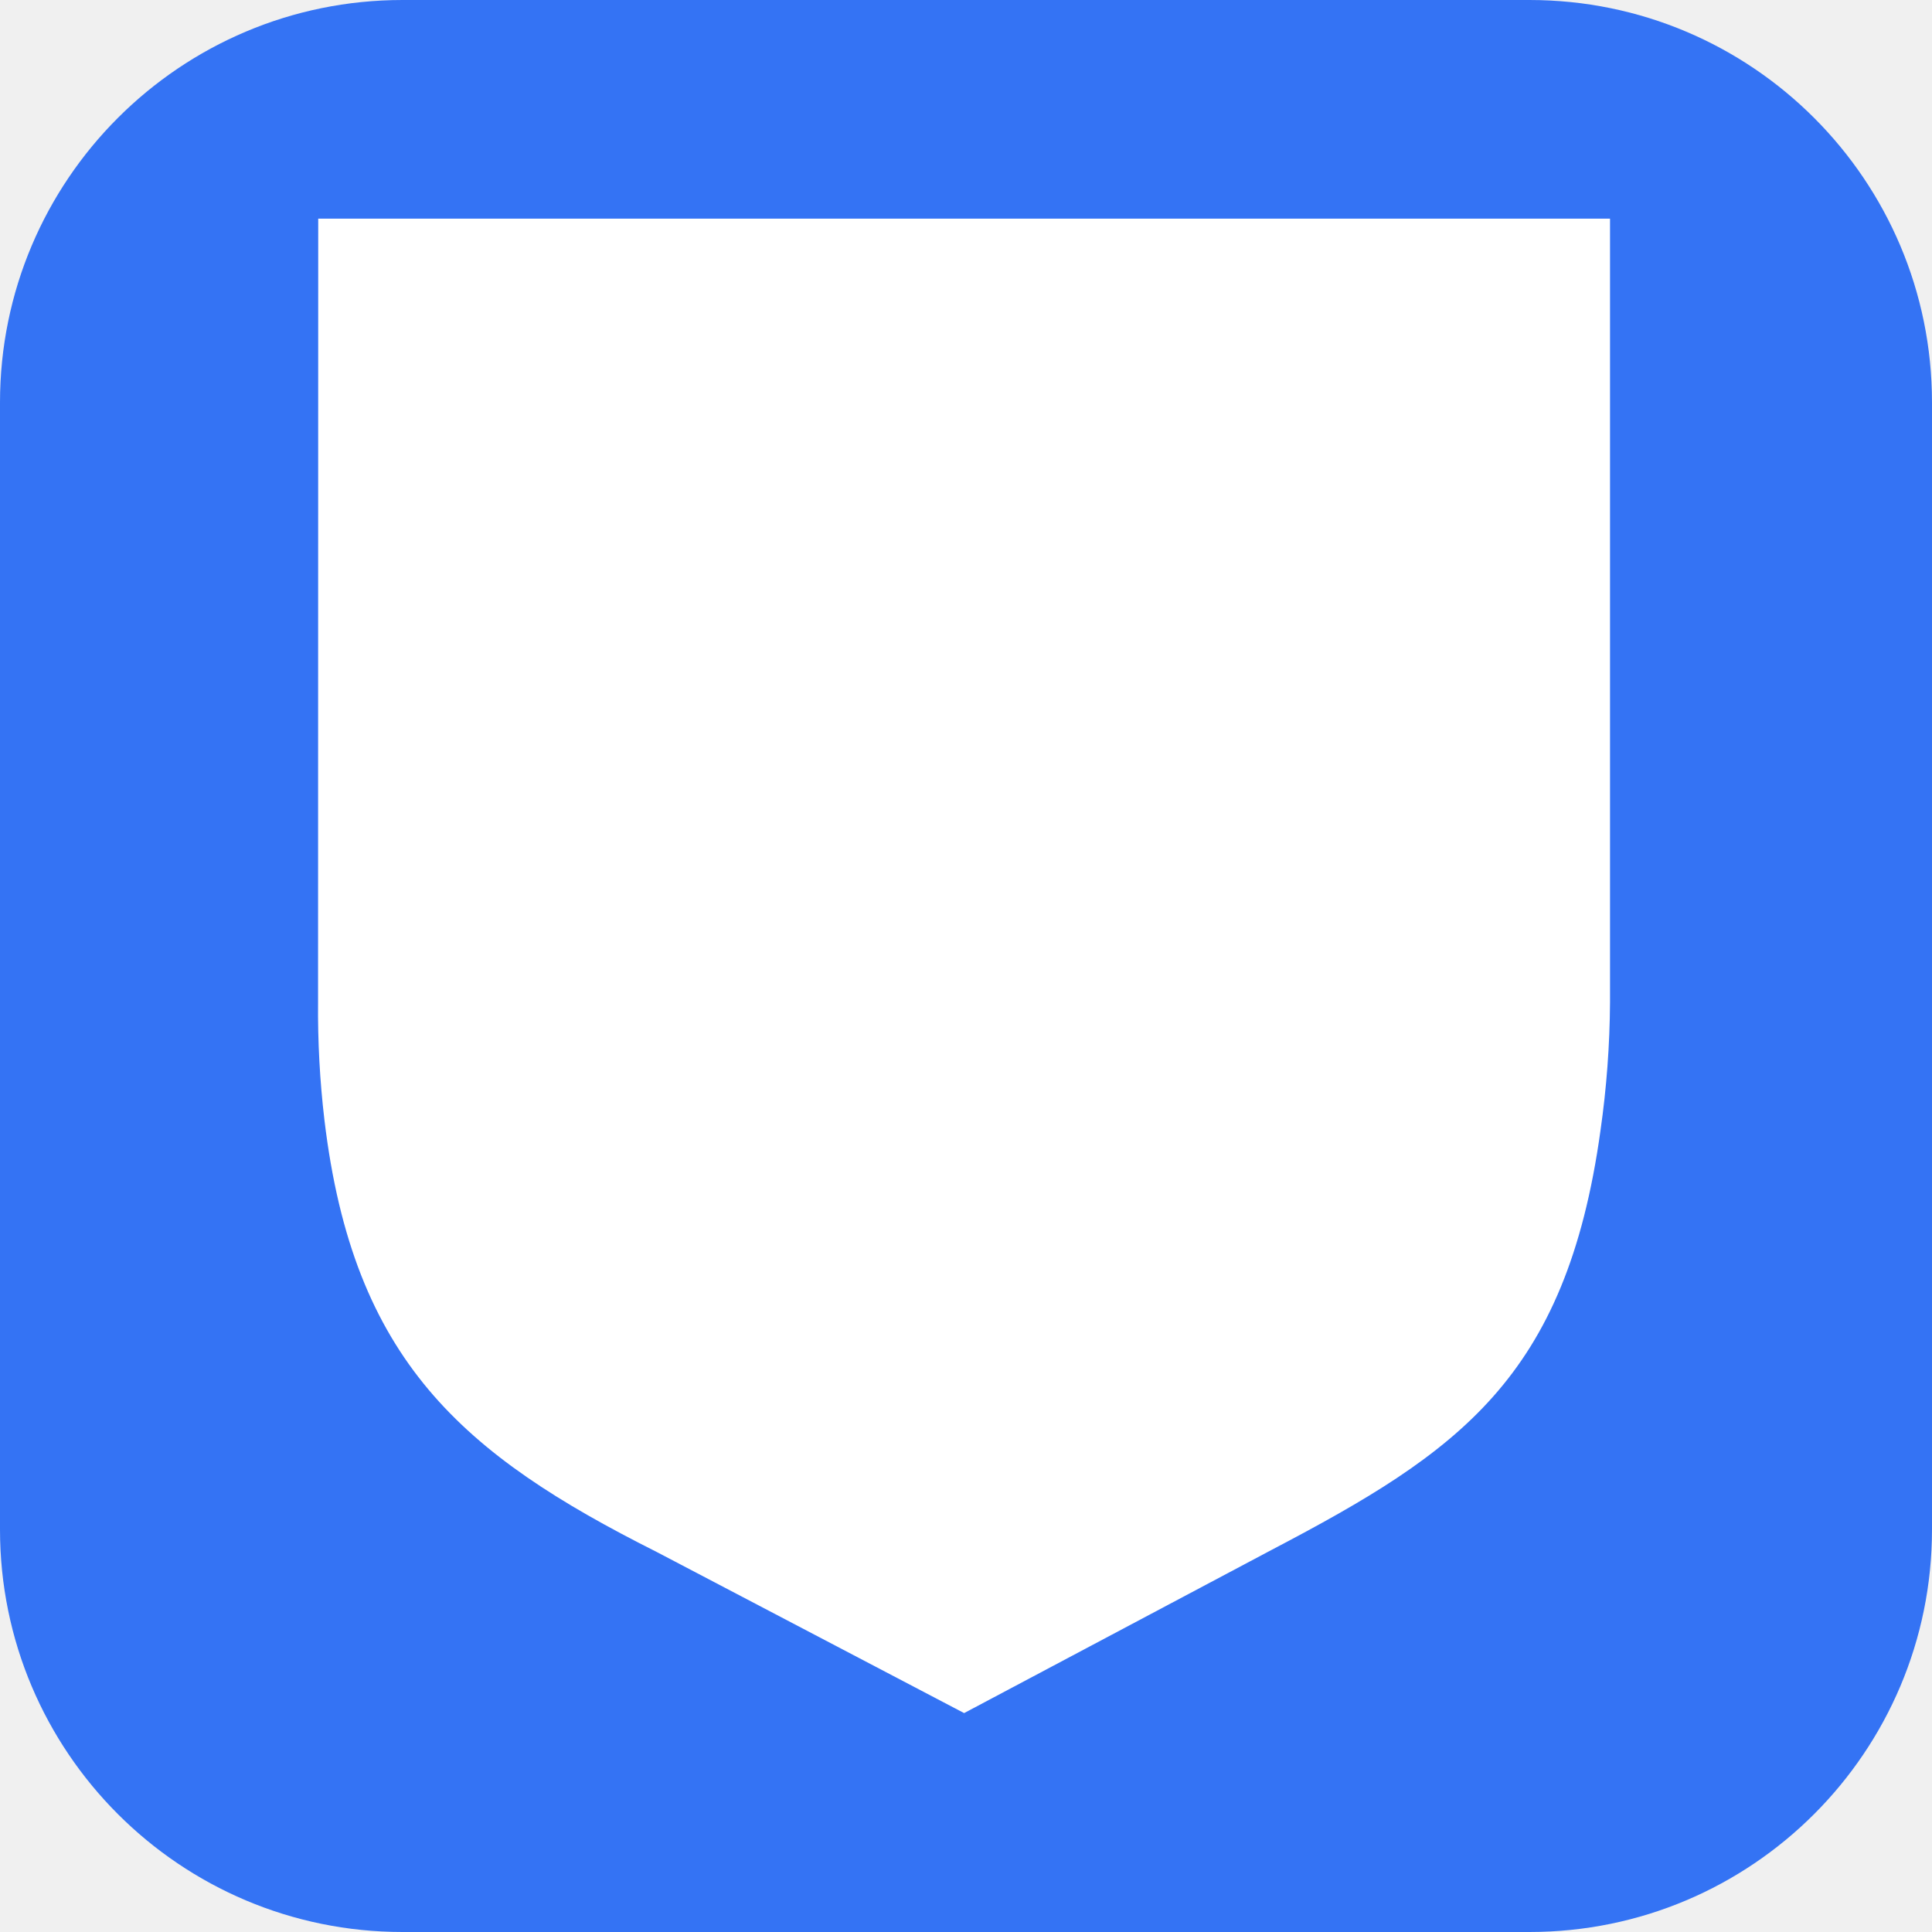
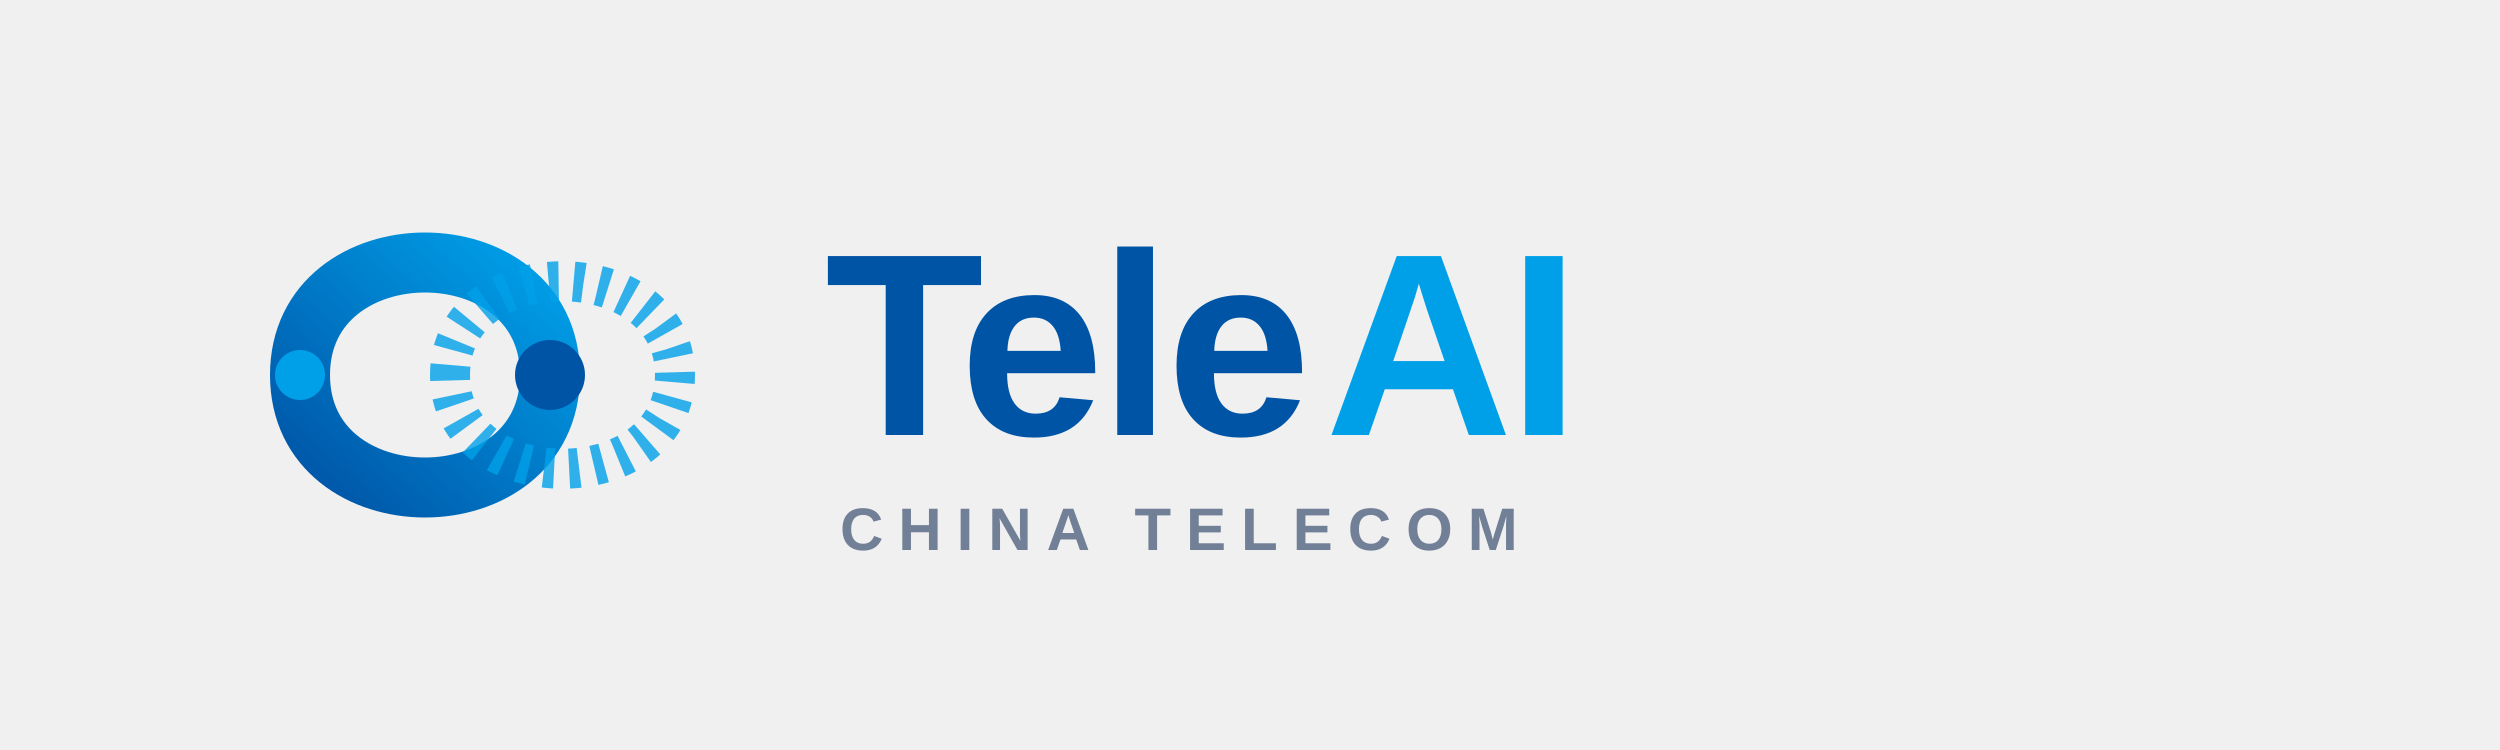
- <svg xmlns="http://www.w3.org/2000/svg" viewBox="0 0 24 24">
-   <rect width="24" height="24" rx="5" fill="#3473F4" />
-   <g transform="translate(3.2 1.8) scale(0.66)">
-     <path d="M1.141 1.388h24.314v14.748a17.762 17.762 0 0 1-.18 2.418c-.647 4.67-2.682 6.051-6.183 7.887l-5.794 3.075-5.791-3.035c-3.648-1.833-5.708-3.599-6.249-8.127a17.582 17.582 0 0 1-.12-2.222L1.141 1.388Z" fill="#ffffff" />
+ <svg xmlns="http://www.w3.org/2000/svg" viewBox="0 0 500 150" width="100%" height="100%">
+   <defs>
+     <linearGradient id="teleBlue" x1="0%" y1="100%" x2="100%" y2="0%">
+       <stop offset="0%" stop-color="#0054A6" />
+       <stop offset="100%" stop-color="#00A0E9" />
+     </linearGradient>
+   </defs>
+   <g transform="translate(20, 25)">
+     <path d="M 40 50 C 40 20, 90 20, 90 50 C 90 80, 40 80, 40 50 Z" fill="none" stroke="url(#teleBlue)" stroke-width="12" stroke-linecap="round" />
+     <path d="M 70 50 C 70 25, 115 25, 115 50 C 115 75, 70 75, 70 50 Z" fill="none" stroke="#00A0E9" stroke-width="8" stroke-dasharray="2 3" opacity="0.8" />
+     <circle cx="90" cy="50" r="7" fill="#0054A6" />
+     <circle cx="40" cy="50" r="5" fill="#00A0E9" />
+     <text x="145" y="62" font-family="Segoe UI, Arial, Helvetica, sans-serif" font-size="52" font-weight="800" fill="#0054A6" letter-spacing="-1">Tele</text>
+     <text x="245" y="62" font-family="Segoe UI, Arial, Helvetica, sans-serif" font-size="52" font-weight="800" fill="#00A0E9" letter-spacing="-1">AI</text>
+     <text x="148" y="85" font-family="Segoe UI, Arial, sans-serif" font-size="12" font-weight="600" fill="#718096" letter-spacing="3">CHINA TELECOM</text>
  </g>
</svg>
